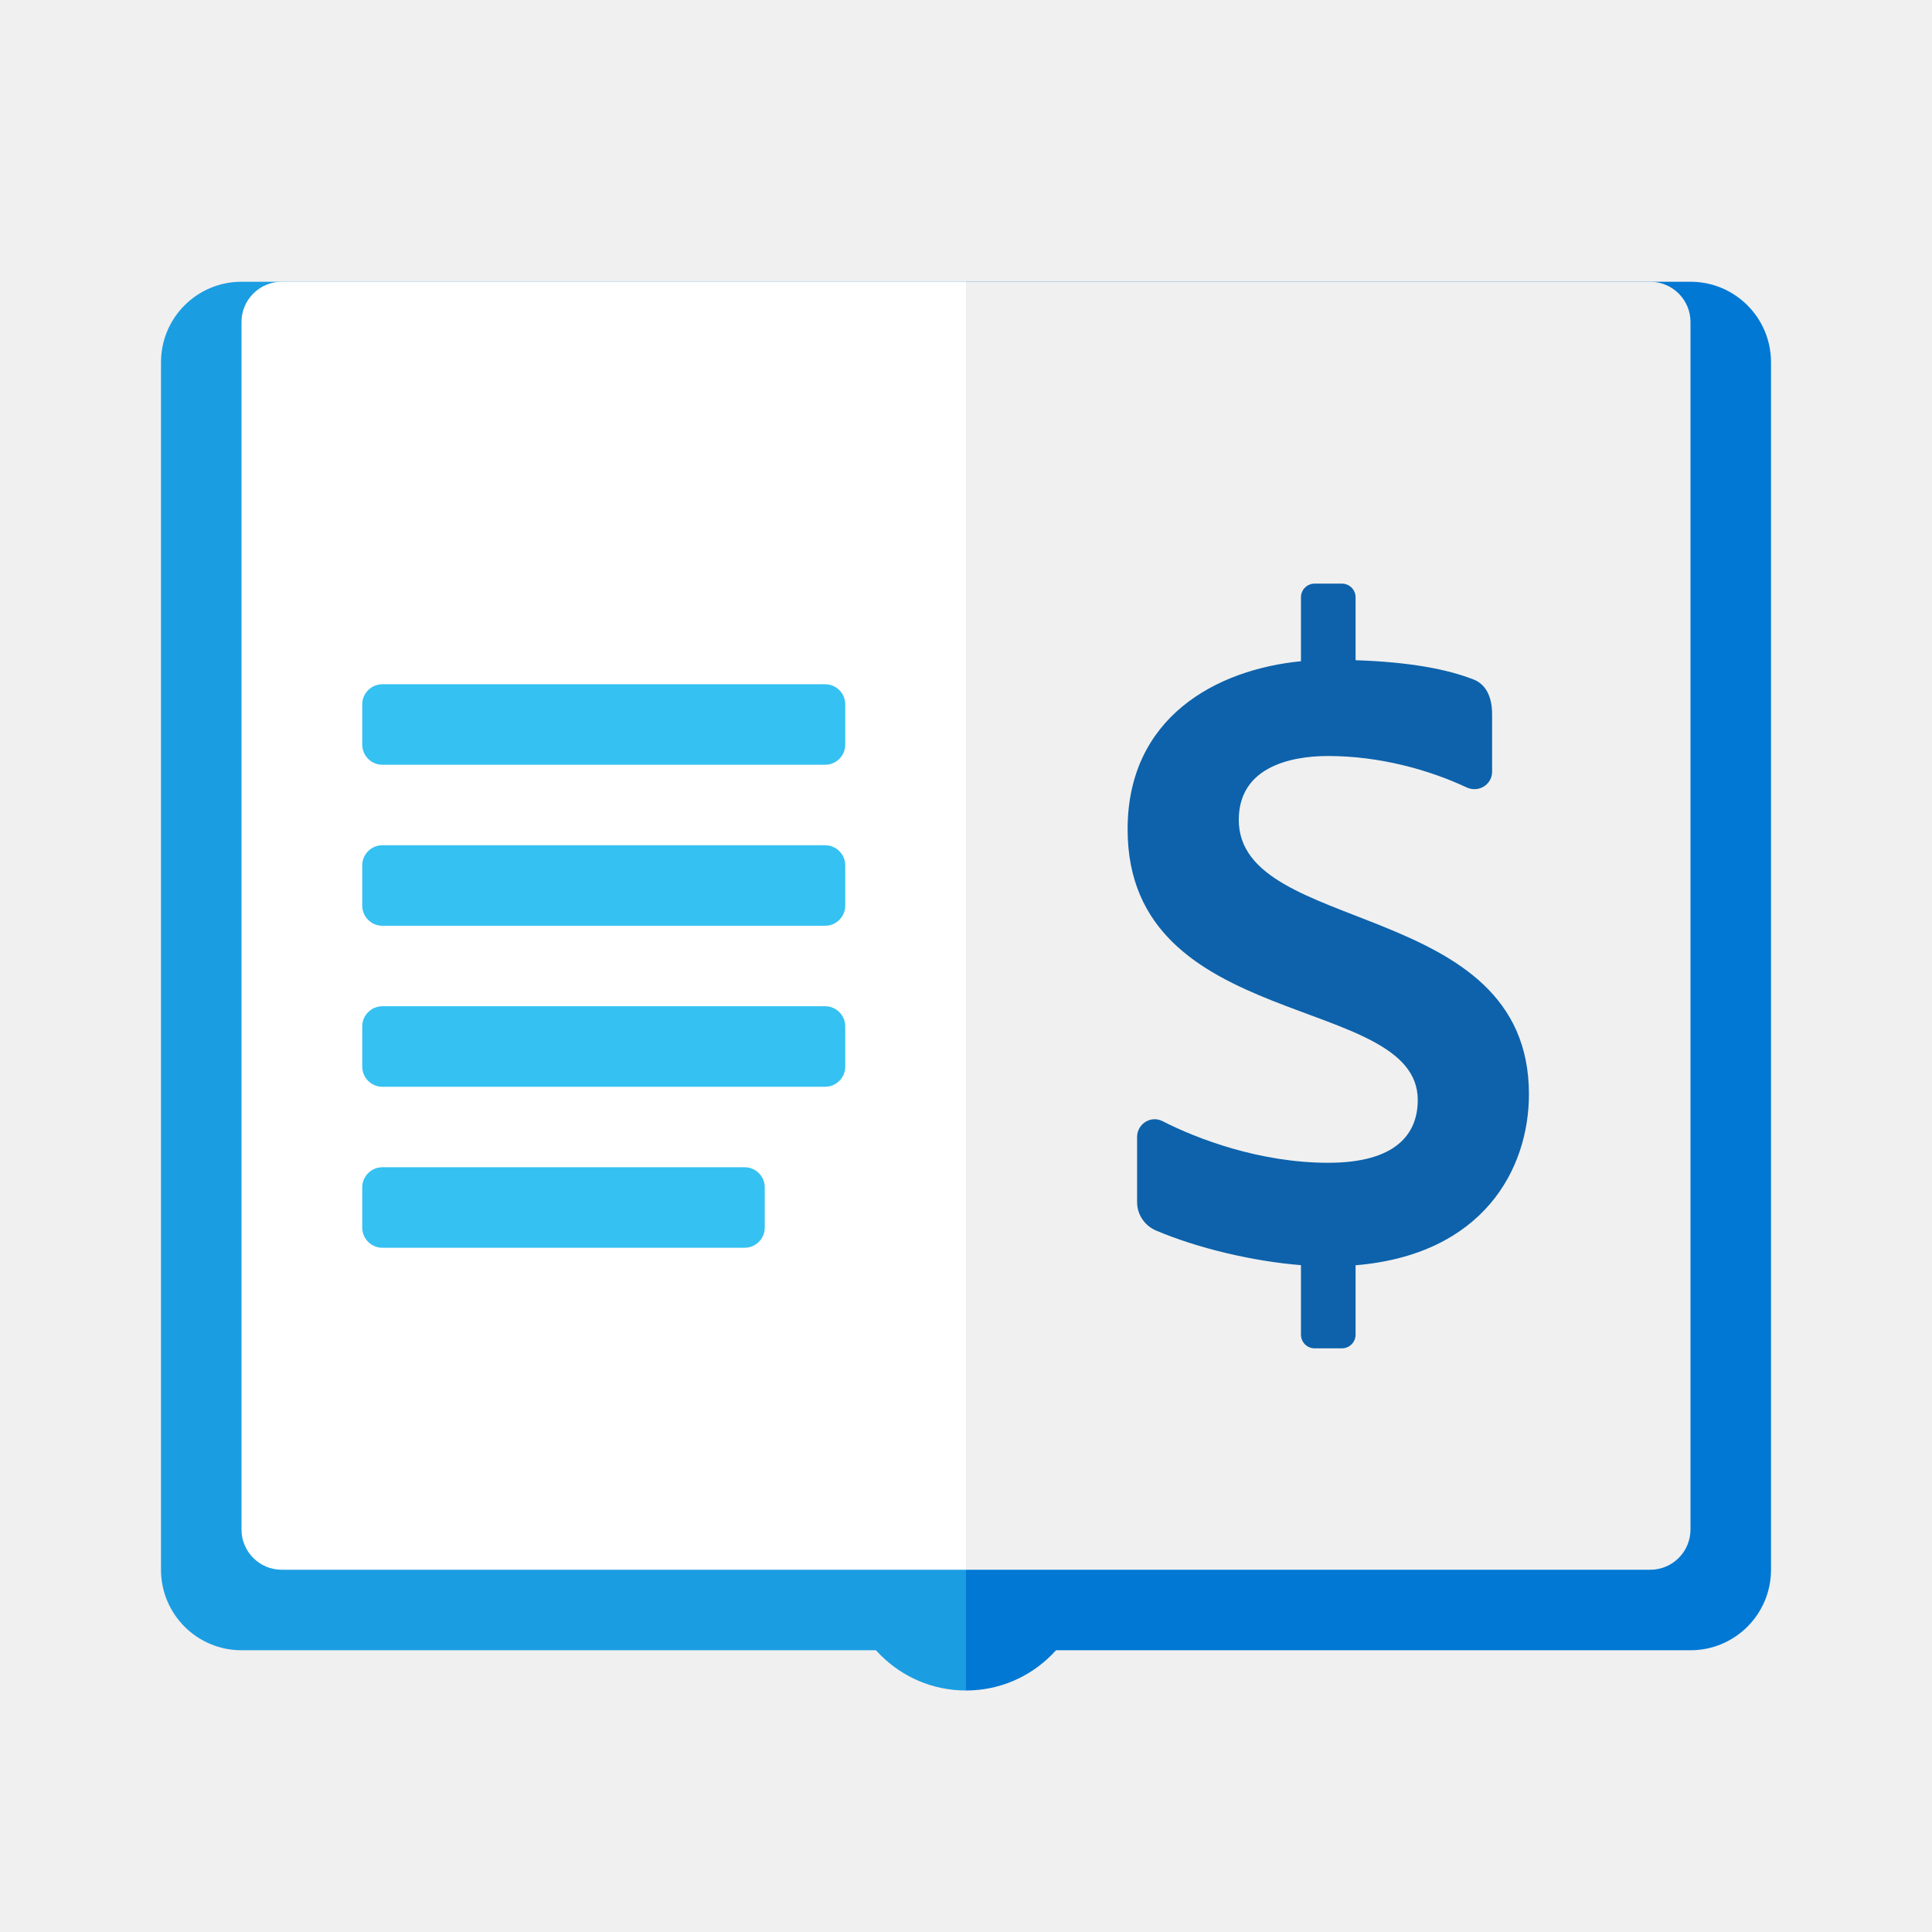
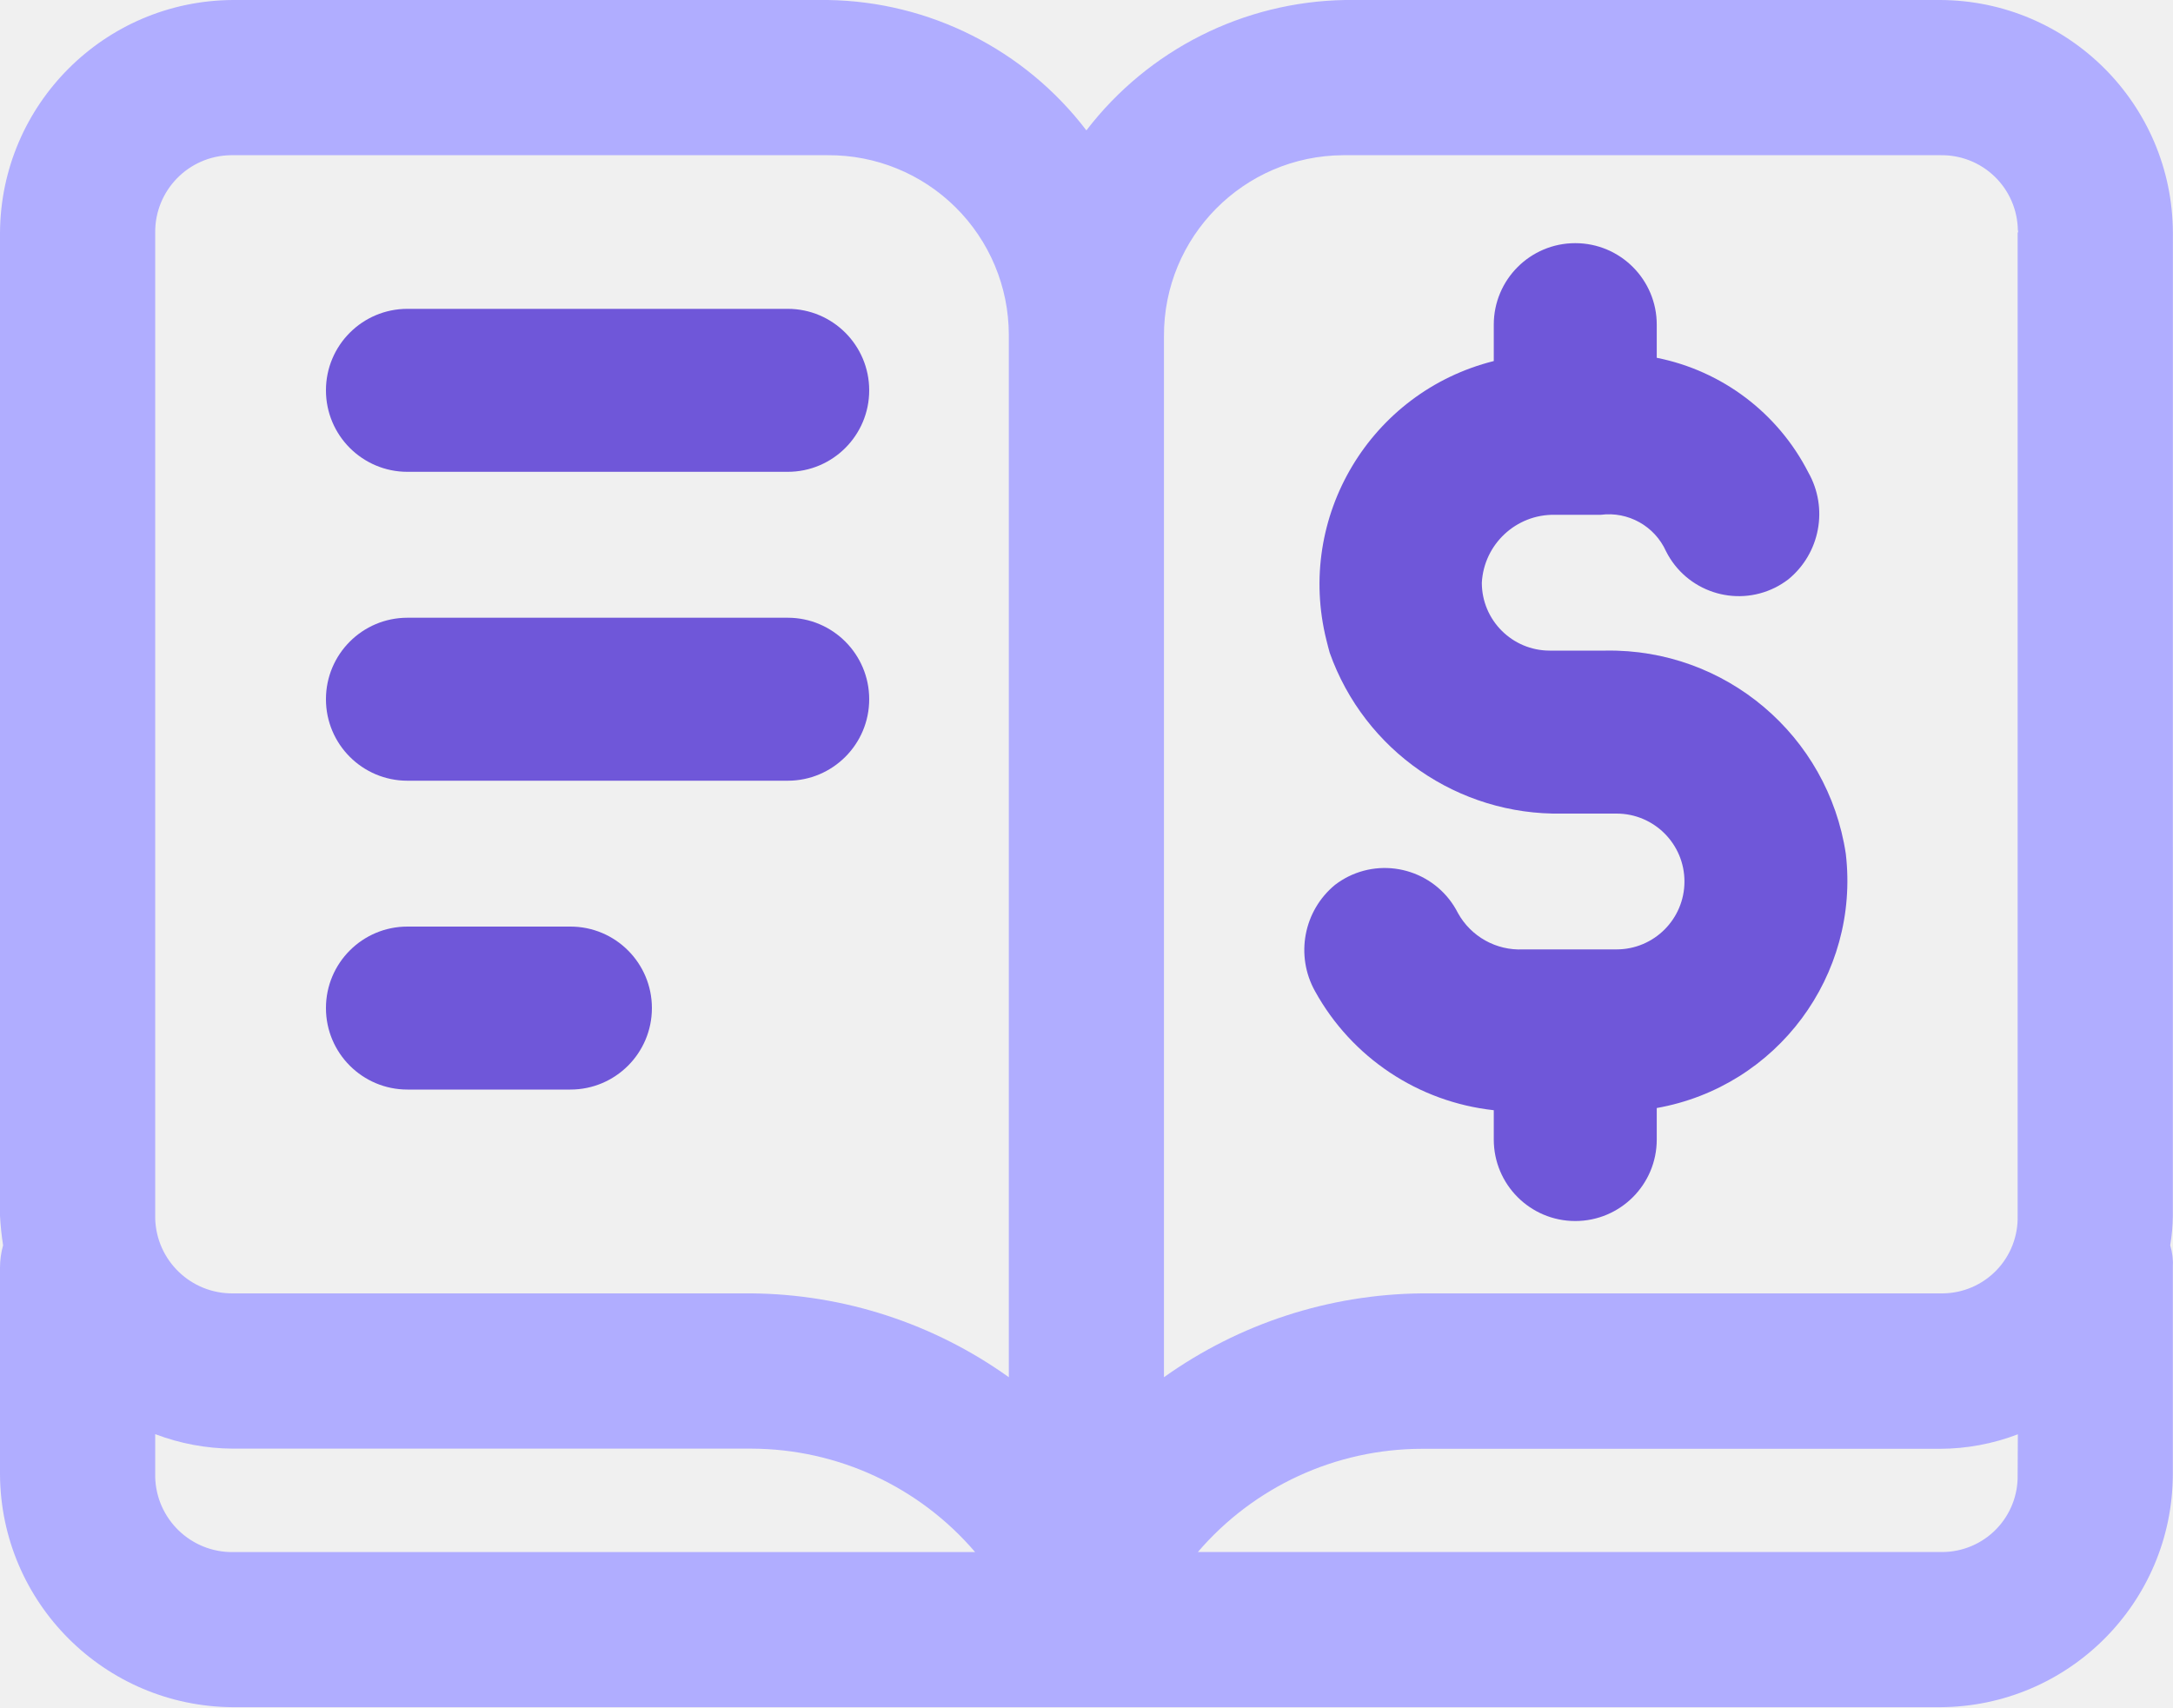
- <svg xmlns="http://www.w3.org/2000/svg" viewBox="0 0 48 48">
-   <path fill="#0078d4" d="M42,7H24v34h18c1.105,0,2-0.895,2-2V9C44,7.895,43.105,7,42,7z" />
-   <path fill="#1b9de2" d="M24,7H6C4.895,7,4,7.895,4,9v30c0,1.105,0.895,2,2,2h18V7z" />
-   <path fill="#1b9de2" d="M21,39c0,1.657,1.343,3,3,3v-6C22.343,36,21,37.343,21,39z" />
-   <path fill="#0078d4" d="M27,39c0-1.657-1.343-3-3-3v6C25.657,42,27,40.657,27,39z" />
-   <path fill="#fff" d="M24,7H7C6.448,7,6,7.448,6,8v30c0,0.552,0.448,1,1,1h17V7z" />
-   <path fill="#f0f0f0" d="M41,7H24v32h17c0.552,0,1-0.448,1-1V8C42,7.448,41.552,7,41,7z" />
-   <path fill="#35c1f1" d="M20.5,19h-11C9.224,19,9,18.776,9,18.5v-1C9,17.224,9.224,17,9.5,17h11c0.276,0,0.5,0.224,0.5,0.5v1C21,18.776,20.776,19,20.5,19z" />
-   <path fill="#35c1f1" d="M20.5,23h-11C9.224,23,9,22.776,9,22.5v-1C9,21.224,9.224,21,9.5,21h11c0.276,0,0.5,0.224,0.5,0.5v1C21,22.776,20.776,23,20.5,23z" />
-   <path fill="#35c1f1" d="M20.5,27h-11C9.224,27,9,26.776,9,26.5v-1C9,25.224,9.224,25,9.5,25h11c0.276,0,0.5,0.224,0.5,0.5v1C21,26.776,20.776,27,20.5,27z" />
-   <path fill="#35c1f1" d="M18.5,31h-9C9.224,31,9,30.776,9,30.5v-1C9,29.224,9.224,29,9.5,29h9c0.276,0,0.5,0.224,0.5,0.5v1C19,30.776,18.776,31,18.5,31z" />
-   <path fill="#0d62ab" d="M37.986,27.184c0-4.883-7.209-3.93-7.209-6.815c0-1.506,1.693-1.586,2.223-1.586c1.273,0,2.501,0.341,3.437,0.78c0.295,0.138,0.634-0.066,0.634-0.392v-1.421c0-0.477-0.179-0.759-0.465-0.87c-0.642-0.25-1.564-0.432-2.927-0.477v-1.564c0-0.187-0.152-0.339-0.339-0.339h-0.679c-0.187,0-0.339,0.152-0.339,0.339v1.589c-2.115,0.207-4.307,1.4-4.307,4.177c0,5.062,7.209,4.058,7.209,6.724c0,0.838-0.535,1.56-2.223,1.56c-1.696,0-3.255-0.592-4.118-1.034c-0.29-0.149-0.632,0.067-0.632,0.393v1.618c0,0.31,0.187,0.586,0.472,0.707c1.022,0.434,2.393,0.763,3.599,0.859v1.728c0,0.187,0.152,0.339,0.339,0.339h0.679c0.187,0,0.339-0.152,0.339-0.339v-1.725C36.842,31.172,37.986,29.054,37.986,27.184z" />
+ <svg xmlns="http://www.w3.org/2000/svg" width="40" height="31.427" viewBox="0 0 40 31.427">
+   <g id="generalLedger" transform="translate(-621 -288.05)">
+     <path id="icons8_ledger" data-name="icons8 ledger" d="M598.048,17.545a4.3,4.3,0,0,0-4.285-4.285H582.81a6.131,6.131,0,0,0-4.762,2.4,6.1,6.1,0,0,0-4.762-2.4H562.335a4.31,4.31,0,0,0-4.285,4.285V35.64a5.264,5.264,0,0,0,.057.543,1.518,1.518,0,0,0-.057.409V40.4a4.31,4.31,0,0,0,4.285,4.285h31.427a4.3,4.3,0,0,0,4.285-4.285V36.592a1.178,1.178,0,0,0-.048-.409,3.476,3.476,0,0,0,.048-.543ZM562.335,41.83a1.417,1.417,0,0,1-1.428-1.381v-.79a4.084,4.084,0,0,0,1.428.267h9.552A5.434,5.434,0,0,1,576,41.83Zm14.285-3.219a8.26,8.26,0,0,0-4.733-1.543h-9.552a1.417,1.417,0,0,1-1.428-1.381V17.545a1.412,1.412,0,0,1,1.39-1.428h10.99a3.31,3.31,0,0,1,3.333,3.3Zm18.57,1.79a1.392,1.392,0,0,1-1.381,1.428H580.1a5.439,5.439,0,0,1,4.124-1.9h9.542a4.044,4.044,0,0,0,1.428-.267Zm0-22.856V35.64a1.392,1.392,0,0,1-1.381,1.428h-9.59a8.312,8.312,0,0,0-4.743,1.543V19.45a3.317,3.317,0,0,1,3.3-3.333h10.99a1.4,1.4,0,0,1,1.428,1.381A.043.043,0,0,1,595.191,17.545Z" transform="translate(62.95 274.79)" fill="#b0adff" />
+     <path id="Path_470" data-name="Path 470" d="M574.05,20.76a1.5,1.5,0,0,1-1.5,1.5h-7a1.5,1.5,0,0,1,0-3h7A1.5,1.5,0,0,1,574.05,20.76Z" transform="translate(62.95 274.475)" fill="#6f57d9" />
+     <path id="Path_471" data-name="Path 471" d="M570.05,32.76a1.5,1.5,0,0,1-1.5,1.5h-3a1.5,1.5,0,1,1,0-3h3A1.5,1.5,0,0,1,570.05,32.76Z" transform="translate(62.95 273.846)" fill="#6f57d9" />
+     <path id="Path_472" data-name="Path 472" d="M574.05,26.76a1.5,1.5,0,0,1-1.5,1.5h-7a1.5,1.5,0,0,1,0-3h7A1.5,1.5,0,0,1,574.05,26.76Z" transform="translate(62.95 274.161)" fill="#6f57d9" />
+     <path id="Path_473" data-name="Path 473" d="M590.55,34.18v.58a1.5,1.5,0,0,1-3,0v-.54a4.287,4.287,0,0,1-3.29-2.19,1.555,1.555,0,0,1,.37-1.96,1.576,1.576,0,0,1,.24-.15,1.51,1.51,0,0,1,2.02.67,1.3,1.3,0,0,0,1.2.67h1.72a1.25,1.25,0,0,0,0-2.5h-1a4.452,4.452,0,0,1-4.28-2.96c-.02-.07-.04-.15-.06-.23a4.237,4.237,0,0,1,3.08-5.14v-.67a1.5,1.5,0,1,1,3,0v.61a4.012,4.012,0,0,1,2.79,2.11,1.554,1.554,0,0,1-.37,1.97,1.573,1.573,0,0,1-.24.15,1.5,1.5,0,0,1-2.01-.67,1.155,1.155,0,0,0-1.2-.67h-.85a1.323,1.323,0,0,0-1.34,1.25,1.25,1.25,0,0,0,1.25,1.25h1.03a4.394,4.394,0,0,1,4.42,3.74A4.251,4.251,0,0,1,590.55,34.18Z" transform="translate(60.947 274.266)" fill="#6f57d9" />
+   </g>
</svg>
